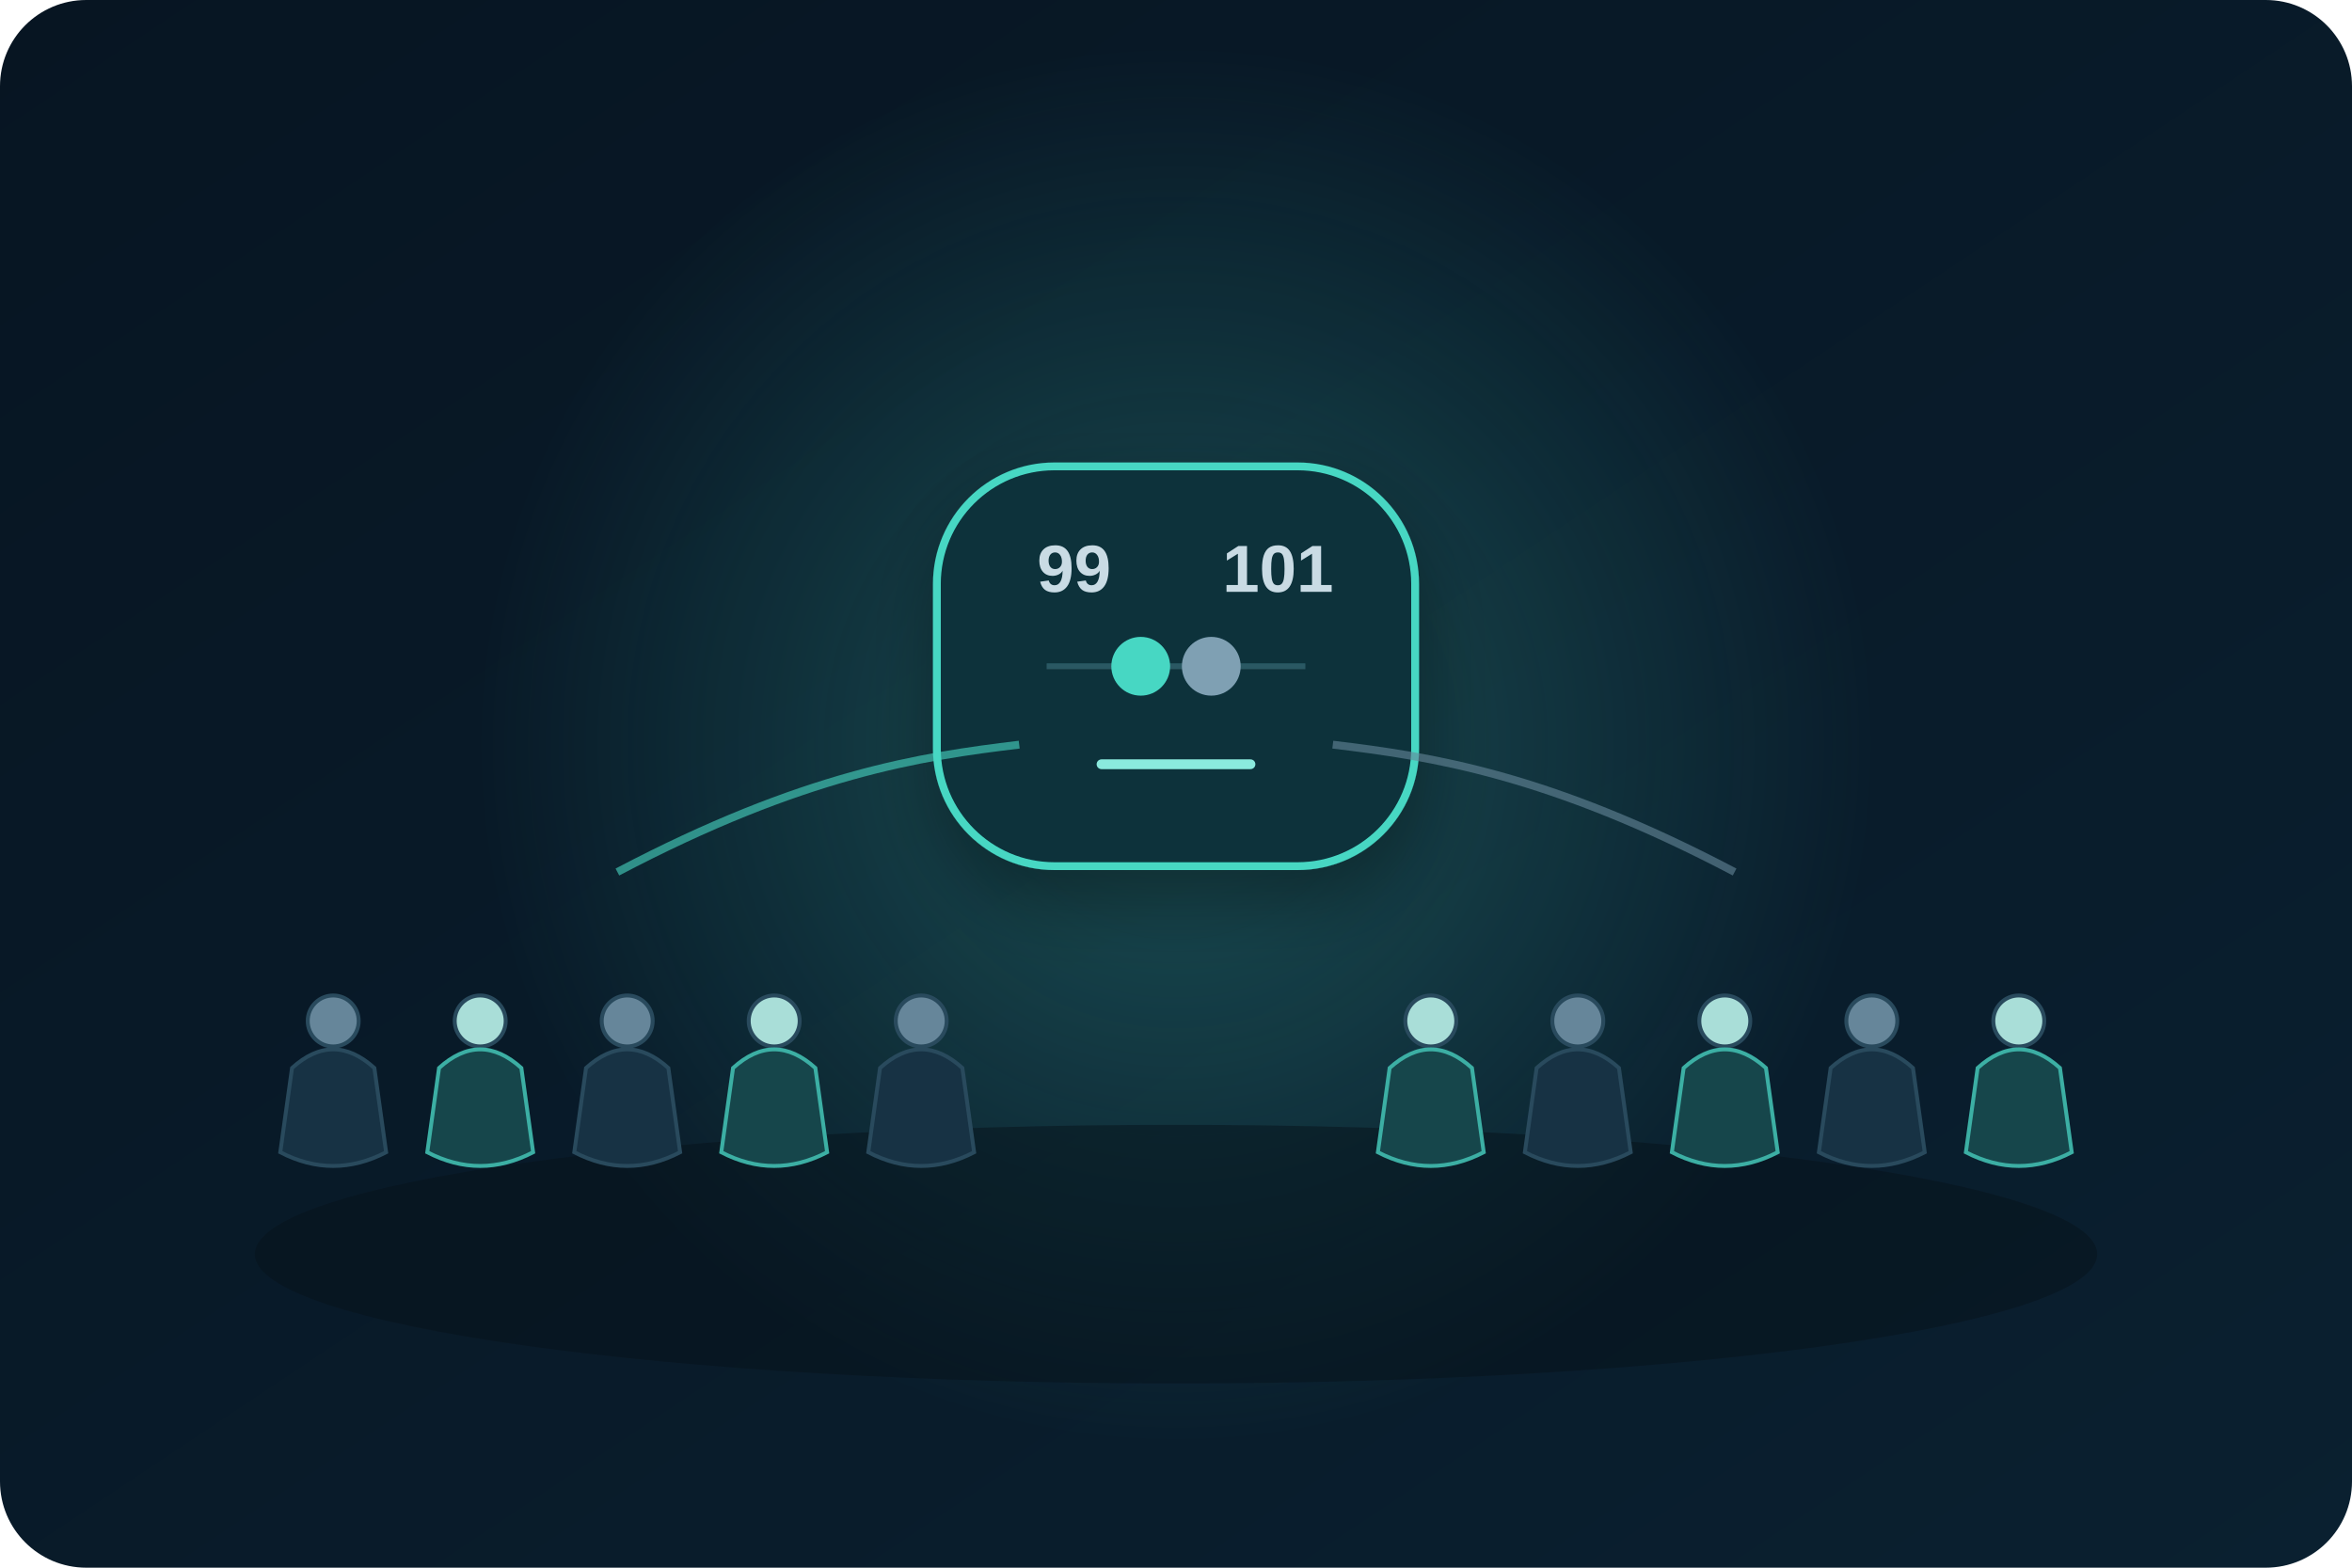
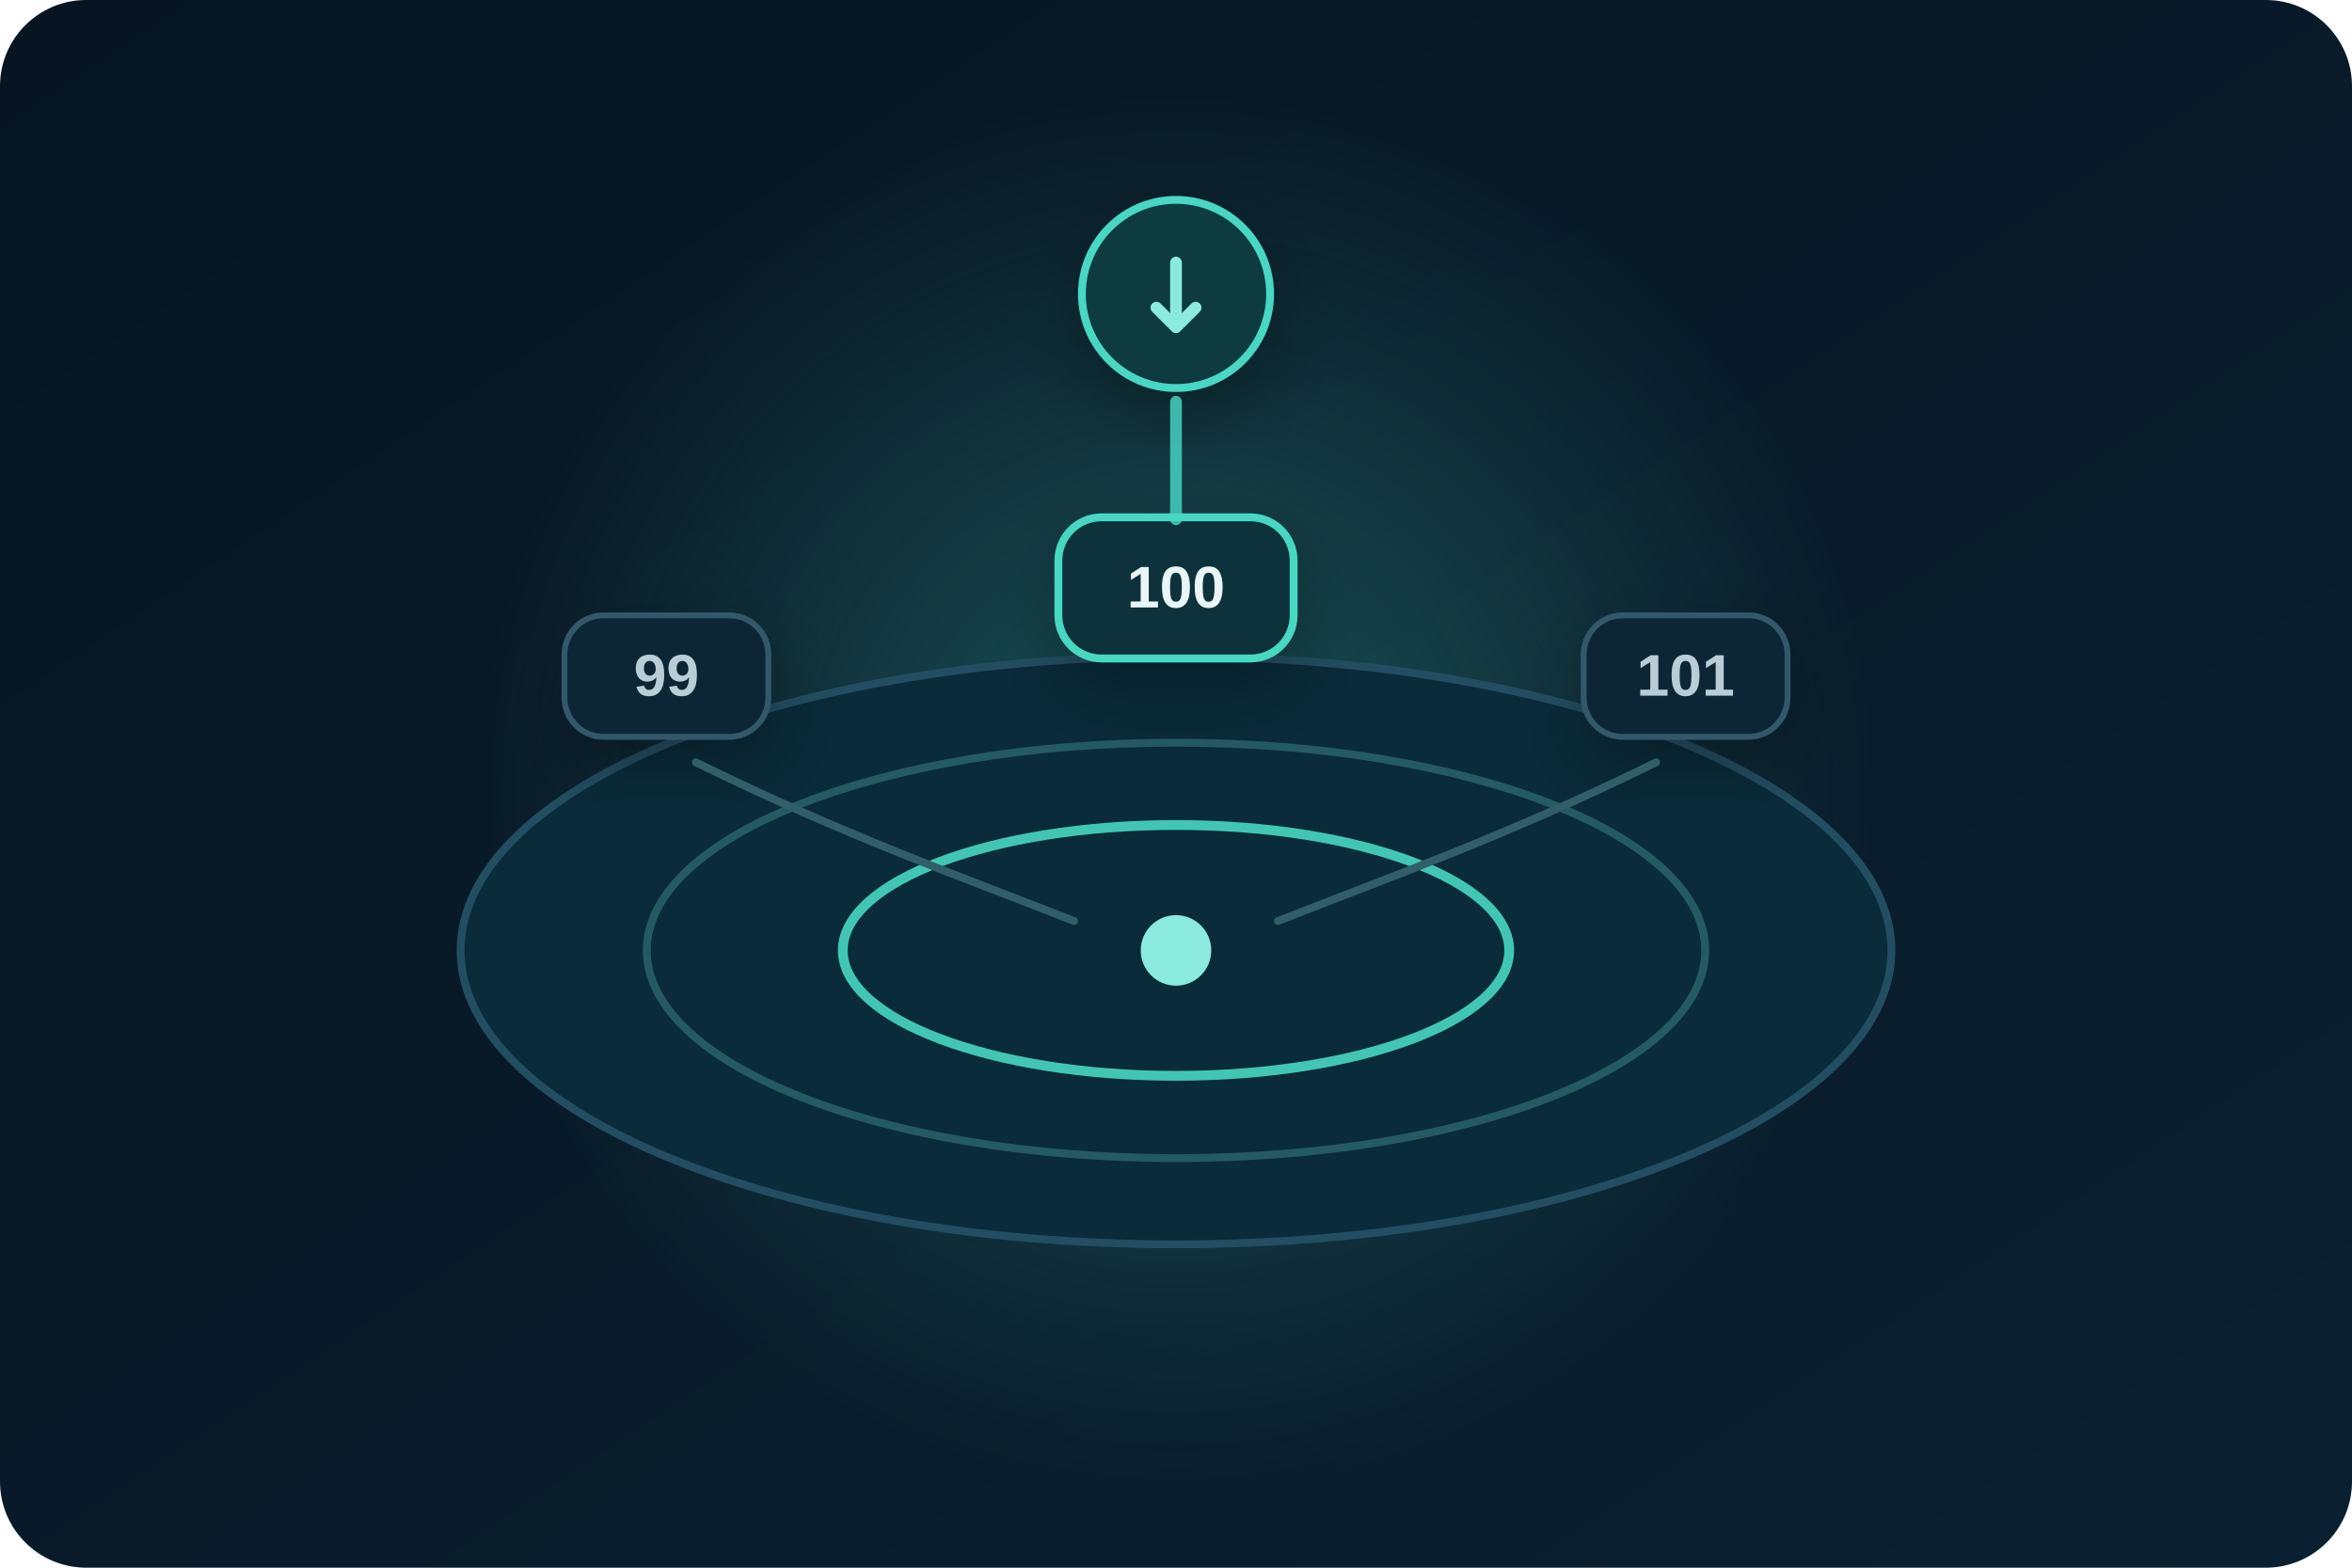
<svg xmlns="http://www.w3.org/2000/svg" width="1200" height="800" viewBox="0 0 1200 800" preserveAspectRatio="xMidYMid meet">
  <defs>
    <linearGradient id="bg" x2="1" y2="1">
      <stop stop-color="#071522" />
      <stop offset="1" stop-color="#0A2030" />
    </linearGradient>
-     <radialGradient id="h">
-       <stop stop-color="#47D7C3" stop-opacity=".28" />
+     <radialGradient id="halo">
+       <stop stop-color="#47D7C3" stop-opacity=".30" />
      <stop offset="1" stop-color="#47D7C3" stop-opacity="0" />
    </radialGradient>
-     <filter id="s" x="-30%" y="-30%" width="160%" height="160%">
-       <feDropShadow dy="16" stdDeviation="18" flood-opacity=".34" />
+     <filter id="shadow" x="-30%" y="-30%" width="160%" height="160%">
+       <feDropShadow dy="14" stdDeviation="18" flood-opacity=".30" />
    </filter>
  </defs>
  <rect width="1200" height="800" rx="44" fill="url(#bg)" />
-   <circle cx="600" cy="380" r="360" fill="url(#h)" />
-   <ellipse cx="600" cy="640" rx="470" ry="66" fill="#06111A" opacity=".5" />
-   <g transform="translate(600 340)" filter="url(#s)">
-     <rect x="-122" y="-102" width="244" height="204" rx="60" fill="#0B303A" stroke="#47D7C3" stroke-width="4" />
-     <path d="M-66 0H66" stroke="#2B5963" stroke-width="3" />
-     <circle cx="-18" r="15" fill="#47D7C3" />
-     <circle cx="18" r="15" fill="#7FA0B3" />
-     <text x="-52" y="-38" text-anchor="middle" font-family="Arial" font-size="34" font-weight="700" fill="#C9DBE4">99</text>
-     <text x="52" y="-38" text-anchor="middle" font-family="Arial" font-size="34" font-weight="700" fill="#C9DBE4">101</text>
-     <path d="M-38 50H38" stroke="#8AEADD" stroke-width="5" stroke-linecap="round" />
-   </g>
-   <path d="M315 445C410 395 470 386 520 380" fill="none" stroke="#47D7C3" stroke-width="4" opacity=".6" />
-   <path d="M885 445C790 395 730 386 680 380" fill="none" stroke="#65879A" stroke-width="4" opacity=".6" />
-   <g fill="#173244" stroke="#294A5D" stroke-width="2">
-     <g transform="translate(170 545)">
-       <circle cy="-24" r="13" fill="#66869A" />
-       <path d="M-21 0Q0-19 21 0L27 43Q0 57-27 43Z" />
+   <circle cx="600" cy="405" r="360" fill="url(#halo)" />
+   <ellipse cx="600" cy="485" rx="365" ry="150" fill="#0A2B3A" stroke="#234E61" stroke-width="4" />
+   <ellipse cx="600" cy="485" rx="270" ry="106" fill="none" stroke="#2C6870" stroke-width="4" opacity=".78" />
+   <ellipse cx="600" cy="485" rx="170" ry="64" fill="none" stroke="#47D7C3" stroke-width="5" opacity=".9" />
+   <circle cx="600" cy="485" r="18" fill="#8AEADD" />
+   <g font-family="Arial, sans-serif" font-size="30" font-weight="700" text-anchor="middle" filter="url(#shadow)">
+     <g transform="translate(340 345)">
+       <rect x="-52" y="-31" width="104" height="62" rx="20" fill="#0C2534" stroke="#31586B" stroke-width="3" />
+       <text y="10" fill="#B9CDD7">99</text>
    </g>
-     <g transform="translate(245 545)">
-       <circle cy="-24" r="13" fill="#A9DED8" />
-       <path d="M-21 0Q0-19 21 0L27 43Q0 57-27 43Z" fill="#16464B" stroke="#3CAFA4" />
+     <g transform="translate(600 300)">
+       <rect x="-60" y="-36" width="120" height="72" rx="22" fill="#0E303A" stroke="#47D7C3" stroke-width="4" />
+       <text y="10" fill="#EAF5F7">100</text>
    </g>
-     <g transform="translate(320 545)">
-       <circle cy="-24" r="13" fill="#66869A" />
-       <path d="M-21 0Q0-19 21 0L27 43Q0 57-27 43Z" />
-     </g>
-     <g transform="translate(395 545)">
-       <circle cy="-24" r="13" fill="#A9DED8" />
-       <path d="M-21 0Q0-19 21 0L27 43Q0 57-27 43Z" fill="#16464B" stroke="#3CAFA4" />
-     </g>
-     <g transform="translate(470 545)">
-       <circle cy="-24" r="13" fill="#66869A" />
-       <path d="M-21 0Q0-19 21 0L27 43Q0 57-27 43Z" />
-     </g>
-     <g transform="translate(730 545)">
-       <circle cy="-24" r="13" fill="#A9DED8" />
-       <path d="M-21 0Q0-19 21 0L27 43Q0 57-27 43Z" fill="#16464B" stroke="#3CAFA4" />
-     </g>
-     <g transform="translate(805 545)">
-       <circle cy="-24" r="13" fill="#66869A" />
-       <path d="M-21 0Q0-19 21 0L27 43Q0 57-27 43Z" />
-     </g>
-     <g transform="translate(880 545)">
-       <circle cy="-24" r="13" fill="#A9DED8" />
-       <path d="M-21 0Q0-19 21 0L27 43Q0 57-27 43Z" fill="#16464B" stroke="#3CAFA4" />
-     </g>
-     <g transform="translate(955 545)">
-       <circle cy="-24" r="13" fill="#66869A" />
-       <path d="M-21 0Q0-19 21 0L27 43Q0 57-27 43Z" />
-     </g>
-     <g transform="translate(1030 545)">
-       <circle cy="-24" r="13" fill="#A9DED8" />
-       <path d="M-21 0Q0-19 21 0L27 43Q0 57-27 43Z" fill="#16464B" stroke="#3CAFA4" />
+     <g transform="translate(860 345)">
+       <rect x="-52" y="-31" width="104" height="62" rx="20" fill="#0C2534" stroke="#31586B" stroke-width="3" />
+       <text y="10" fill="#B9CDD7">101</text>
    </g>
  </g>
+   <path d="M355 389C430 426 492 448 548 470" fill="none" stroke="#315E69" stroke-width="4" stroke-linecap="round" />
+   <path d="M845 389C770 426 708 448 652 470" fill="none" stroke="#315E69" stroke-width="4" stroke-linecap="round" />
+   <g transform="translate(600 150)" filter="url(#shadow)">
+     <circle r="48" fill="#0E3B3F" stroke="#47D7C3" stroke-width="4" />
+     <path d="M0-16V16M-10 7L0 17 10 7" fill="none" stroke="#8AEADD" stroke-width="6" stroke-linecap="round" stroke-linejoin="round" />
+   </g>
+   <path d="M600 205V265" stroke="#47D7C3" stroke-width="6" stroke-linecap="round" opacity=".82" />
</svg>
